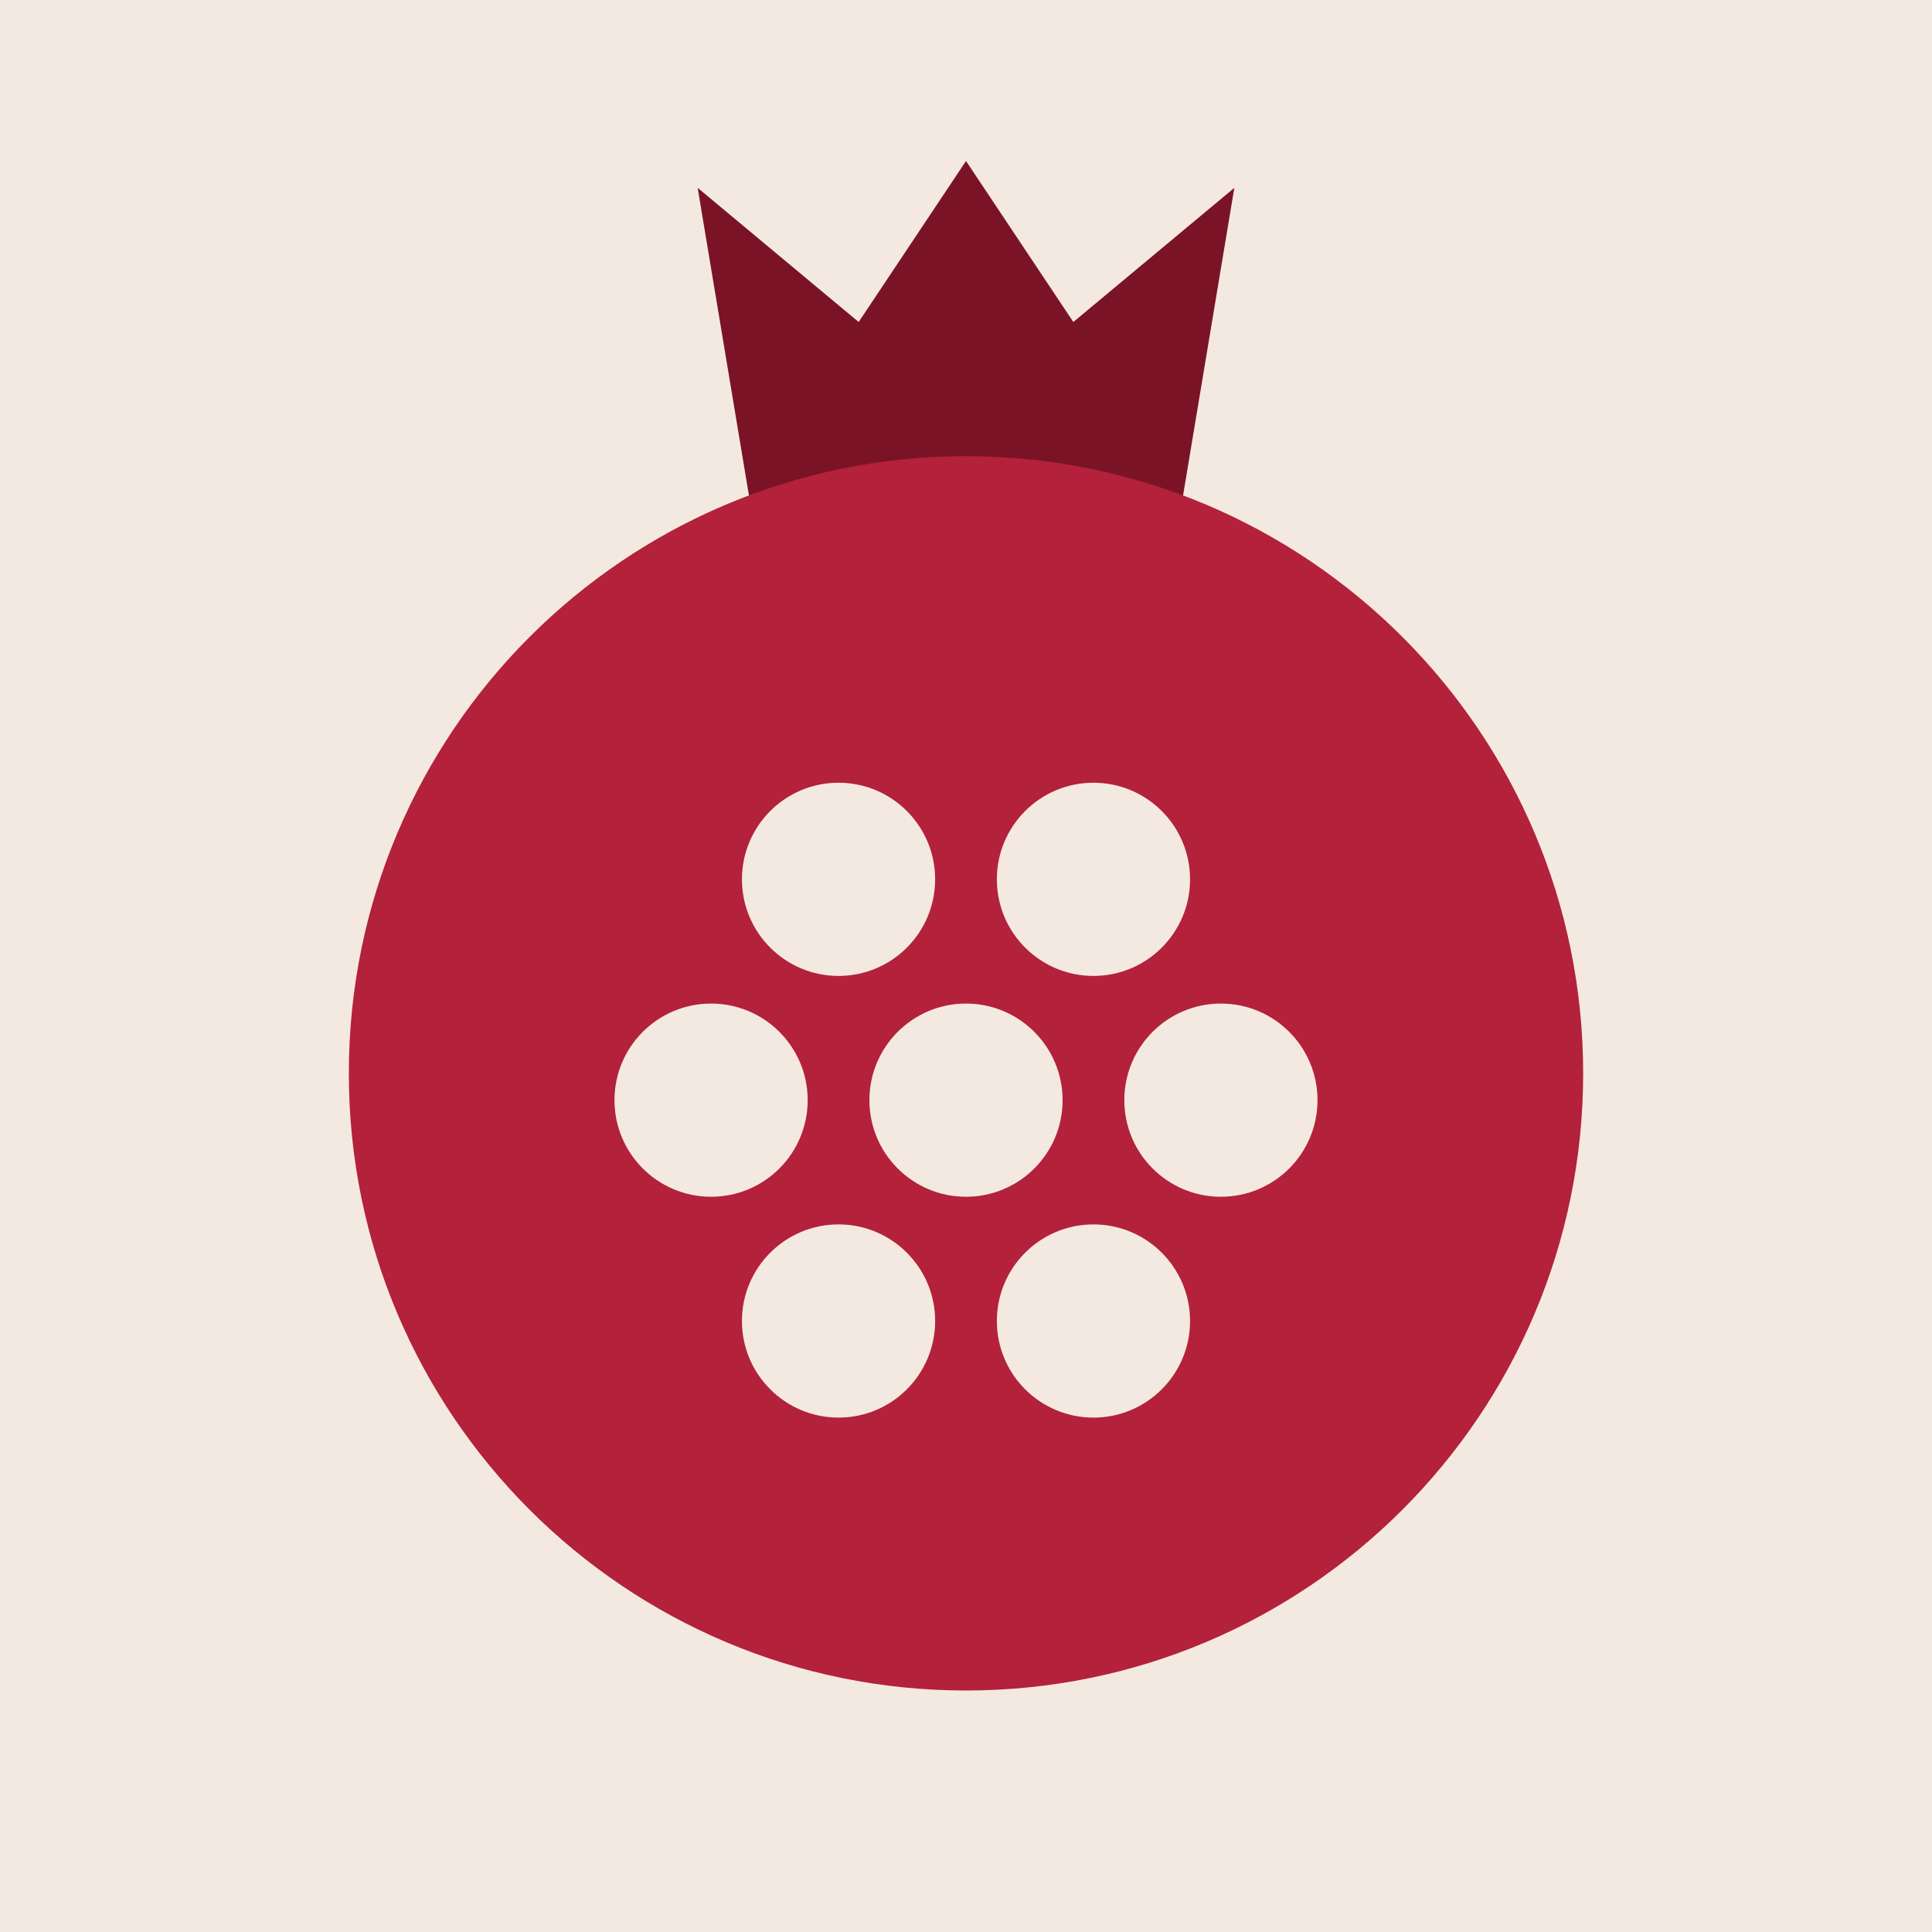
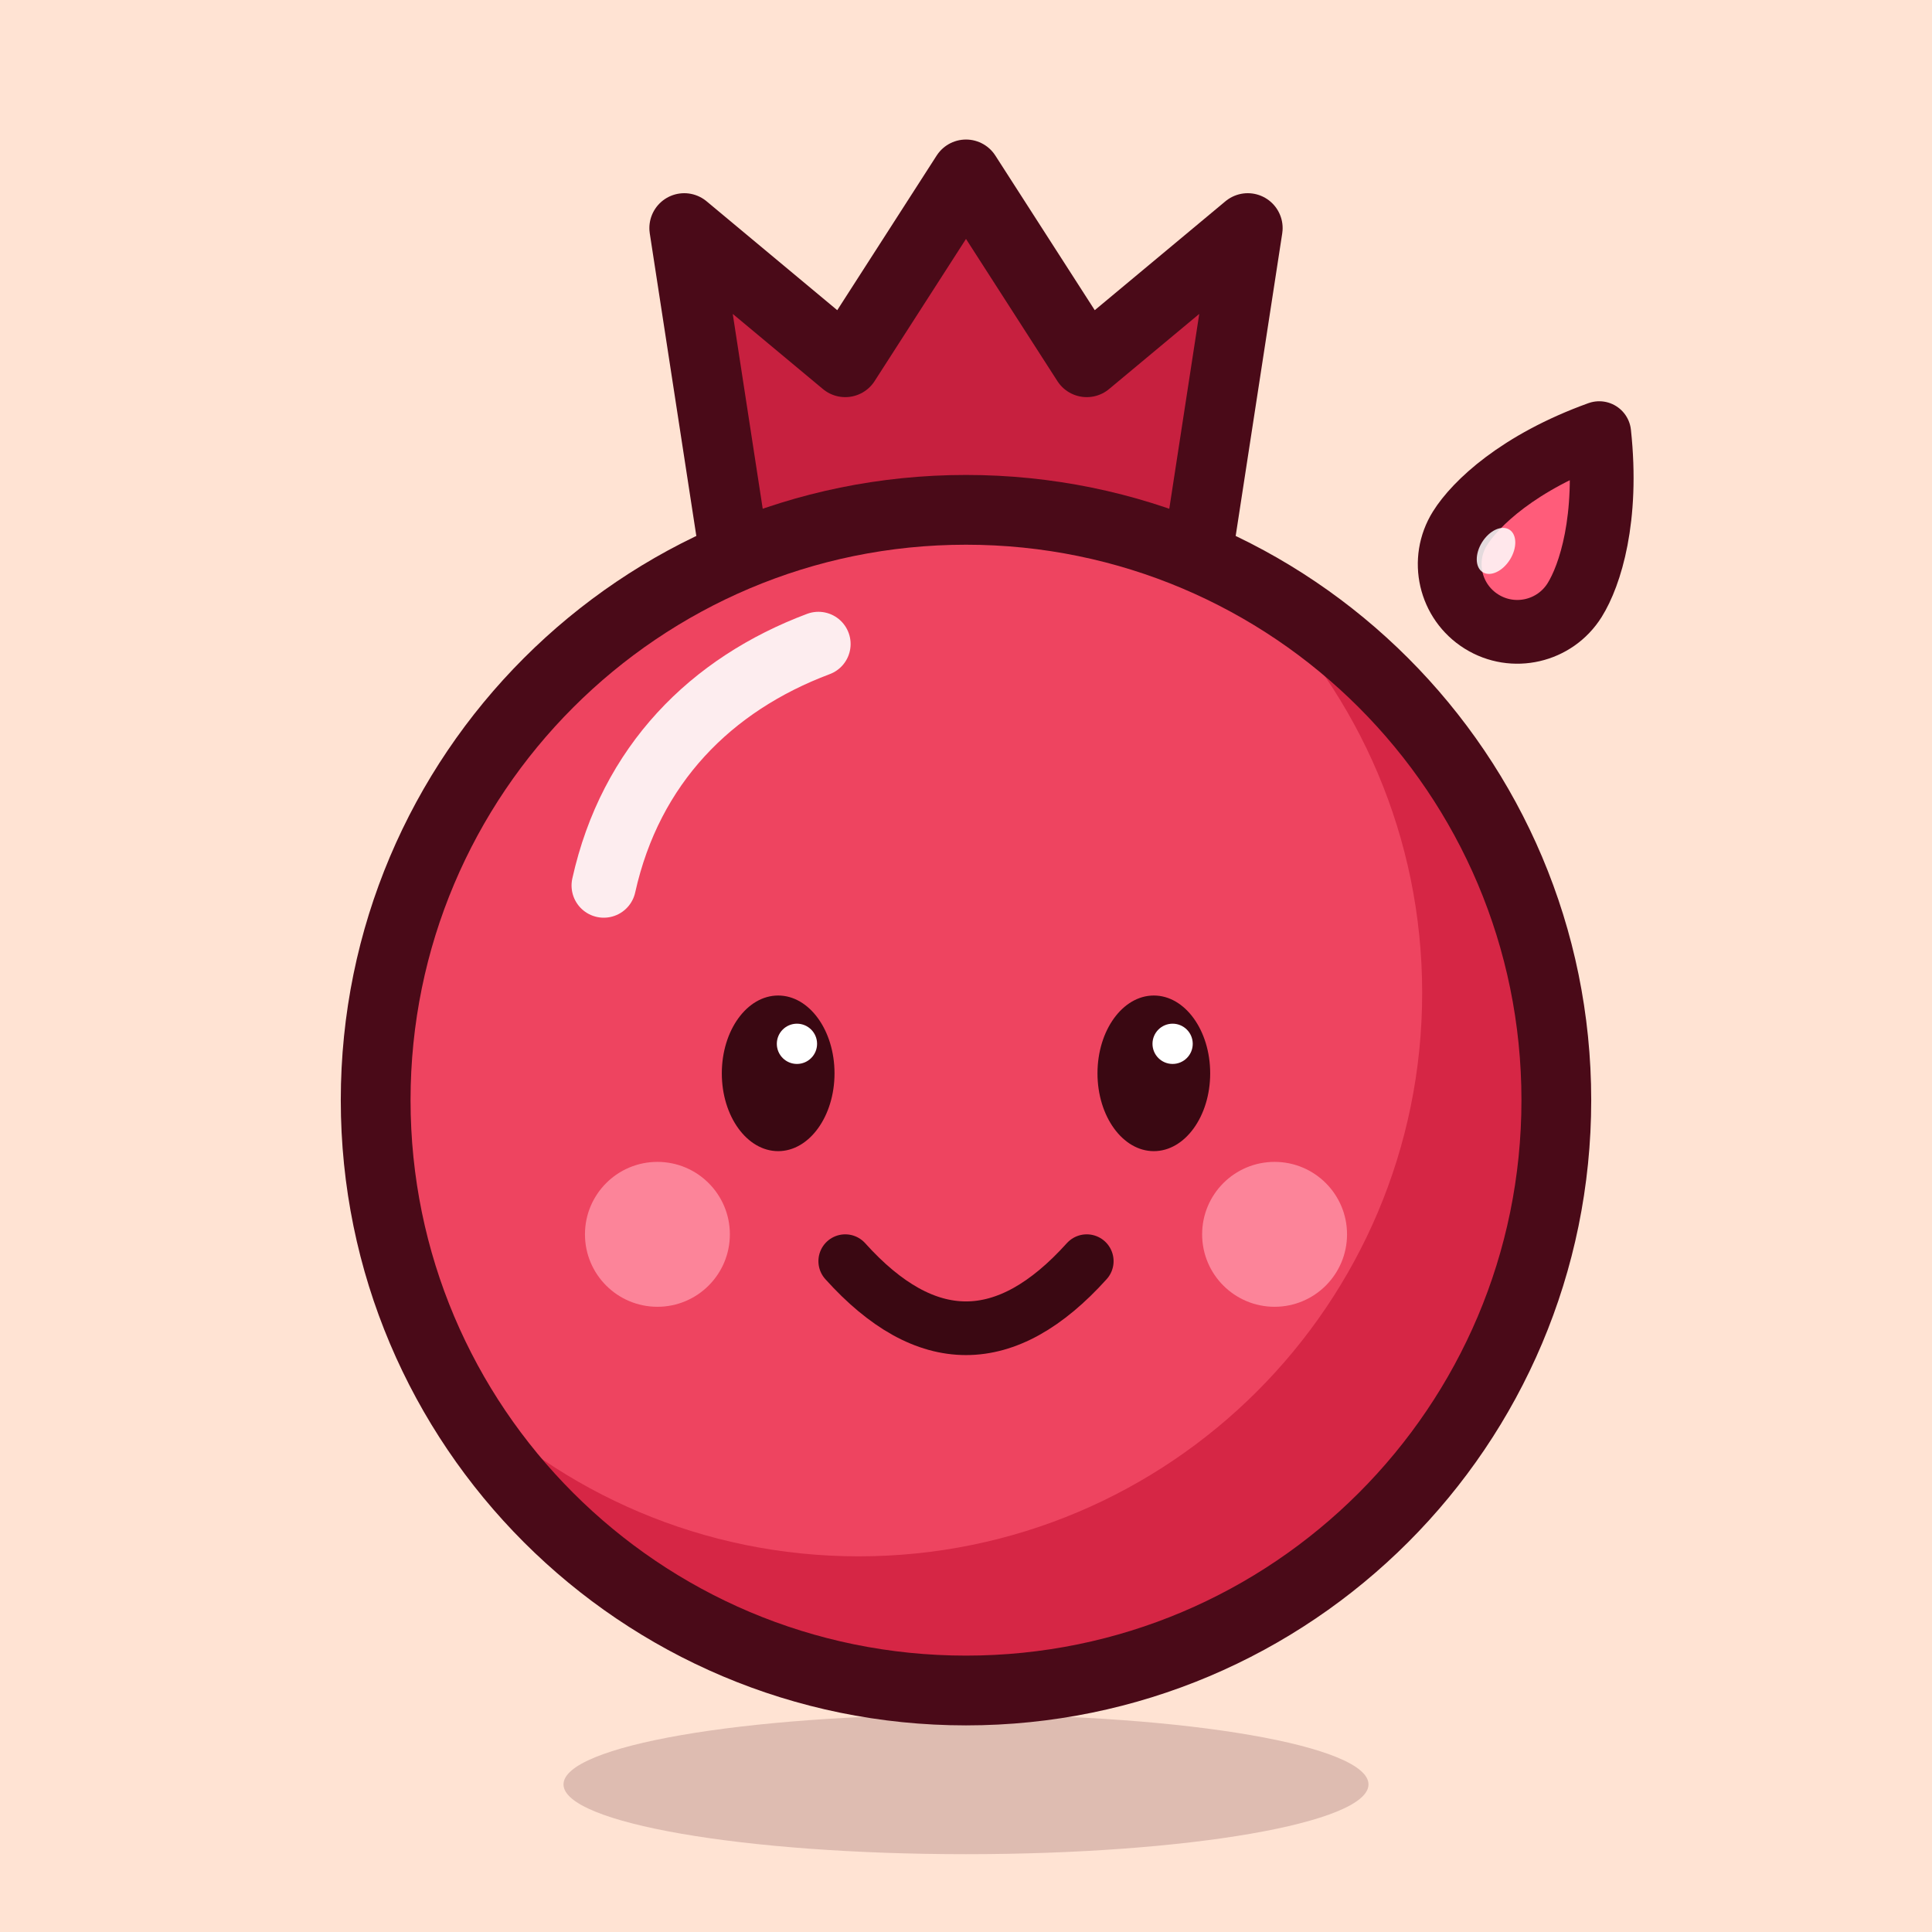
<svg xmlns="http://www.w3.org/2000/svg" viewBox="18 18 72 72" width="512" height="512">
-   <rect x="18" y="18" width="72" height="72" fill="#F4E9E1" />
-   <path fill="#7A1326" d="M46 37L44 25l6 5 4-6 4 6 6-5-2 12z" />
-   <circle cx="54" cy="58" r="23" fill="#B3213A" />
-   <g fill="#F4E9E1">
-     <circle cx="54" cy="59" r="3.6" />
-     <circle cx="63.50" cy="59" r="3.6" />
-     <circle cx="58.75" cy="67.23" r="3.6" />
-     <circle cx="49.25" cy="67.23" r="3.6" />
-     <circle cx="44.50" cy="59" r="3.6" />
-     <circle cx="49.25" cy="50.77" r="3.6" />
-     <circle cx="58.75" cy="50.77" r="3.6" />
+   <defs>
+     <clipPath id="pomBody">
+       <circle cx="54" cy="59" r="22" />
+     </clipPath>
+   </defs>
+   <rect x="18" y="18" width="72" height="72" fill="#FFE3D3" />
+   <ellipse cx="54" cy="84.5" rx="15" ry="2.6" fill="#4A0A18" opacity="0.18" />
+   <path d="M45.5 39.5L43.5 26.5l6 5 4.5-7 4.5 7 6-5-2 13Z" fill="#C7203F" stroke="#4A0A18" stroke-width="2.6" stroke-linejoin="round" />
+   <circle cx="54" cy="59" r="22" fill="#D62645" />
+   <circle cx="50" cy="55" r="21" fill="#EE4460" clip-path="url(#pomBody)" />
+   <circle cx="54" cy="59" r="22" fill="none" stroke="#4A0A18" stroke-width="2.6" />
+   <path d="M40.5 51C41.5 46.5 44.5 43.5 48.5 42" fill="none" stroke="#FFFFFF" stroke-width="2.4" stroke-linecap="round" opacity="0.9" />
+   <circle cx="42.5" cy="64" r="2.7" fill="#FF8FA3" opacity="0.85" />
+   <circle cx="65.5" cy="64" r="2.7" fill="#FF8FA3" opacity="0.85" />
+   <ellipse cx="47" cy="58" rx="2.1" ry="2.9" fill="#3A0812" />
+   <ellipse cx="61" cy="58" rx="2.1" ry="2.9" fill="#3A0812" />
+   <circle cx="47.7" cy="56.9" r="0.75" fill="#FFFFFF" />
+   <circle cx="61.7" cy="56.9" r="0.75" fill="#FFFFFF" />
+   <path d="M49.5 65Q54 70 58.5 65" fill="none" stroke="#3A0812" stroke-width="2" stroke-linecap="round" />
+   <g transform="translate(75.5 37.5) rotate(32) scale(0.36)">
+     <path d="M0 -11C5.5 -4 7 2 7 5A7 7 0 0 1 -7 5C-7 2 -5.5 -4 0 -11Z" fill="#FF5C7A" stroke="#4A0A18" stroke-width="6.6" stroke-linejoin="round" />
+     <ellipse cx="-2.6" cy="5" rx="1.7" ry="2.6" fill="#FFFFFF" opacity="0.85" />
  </g>
</svg>
